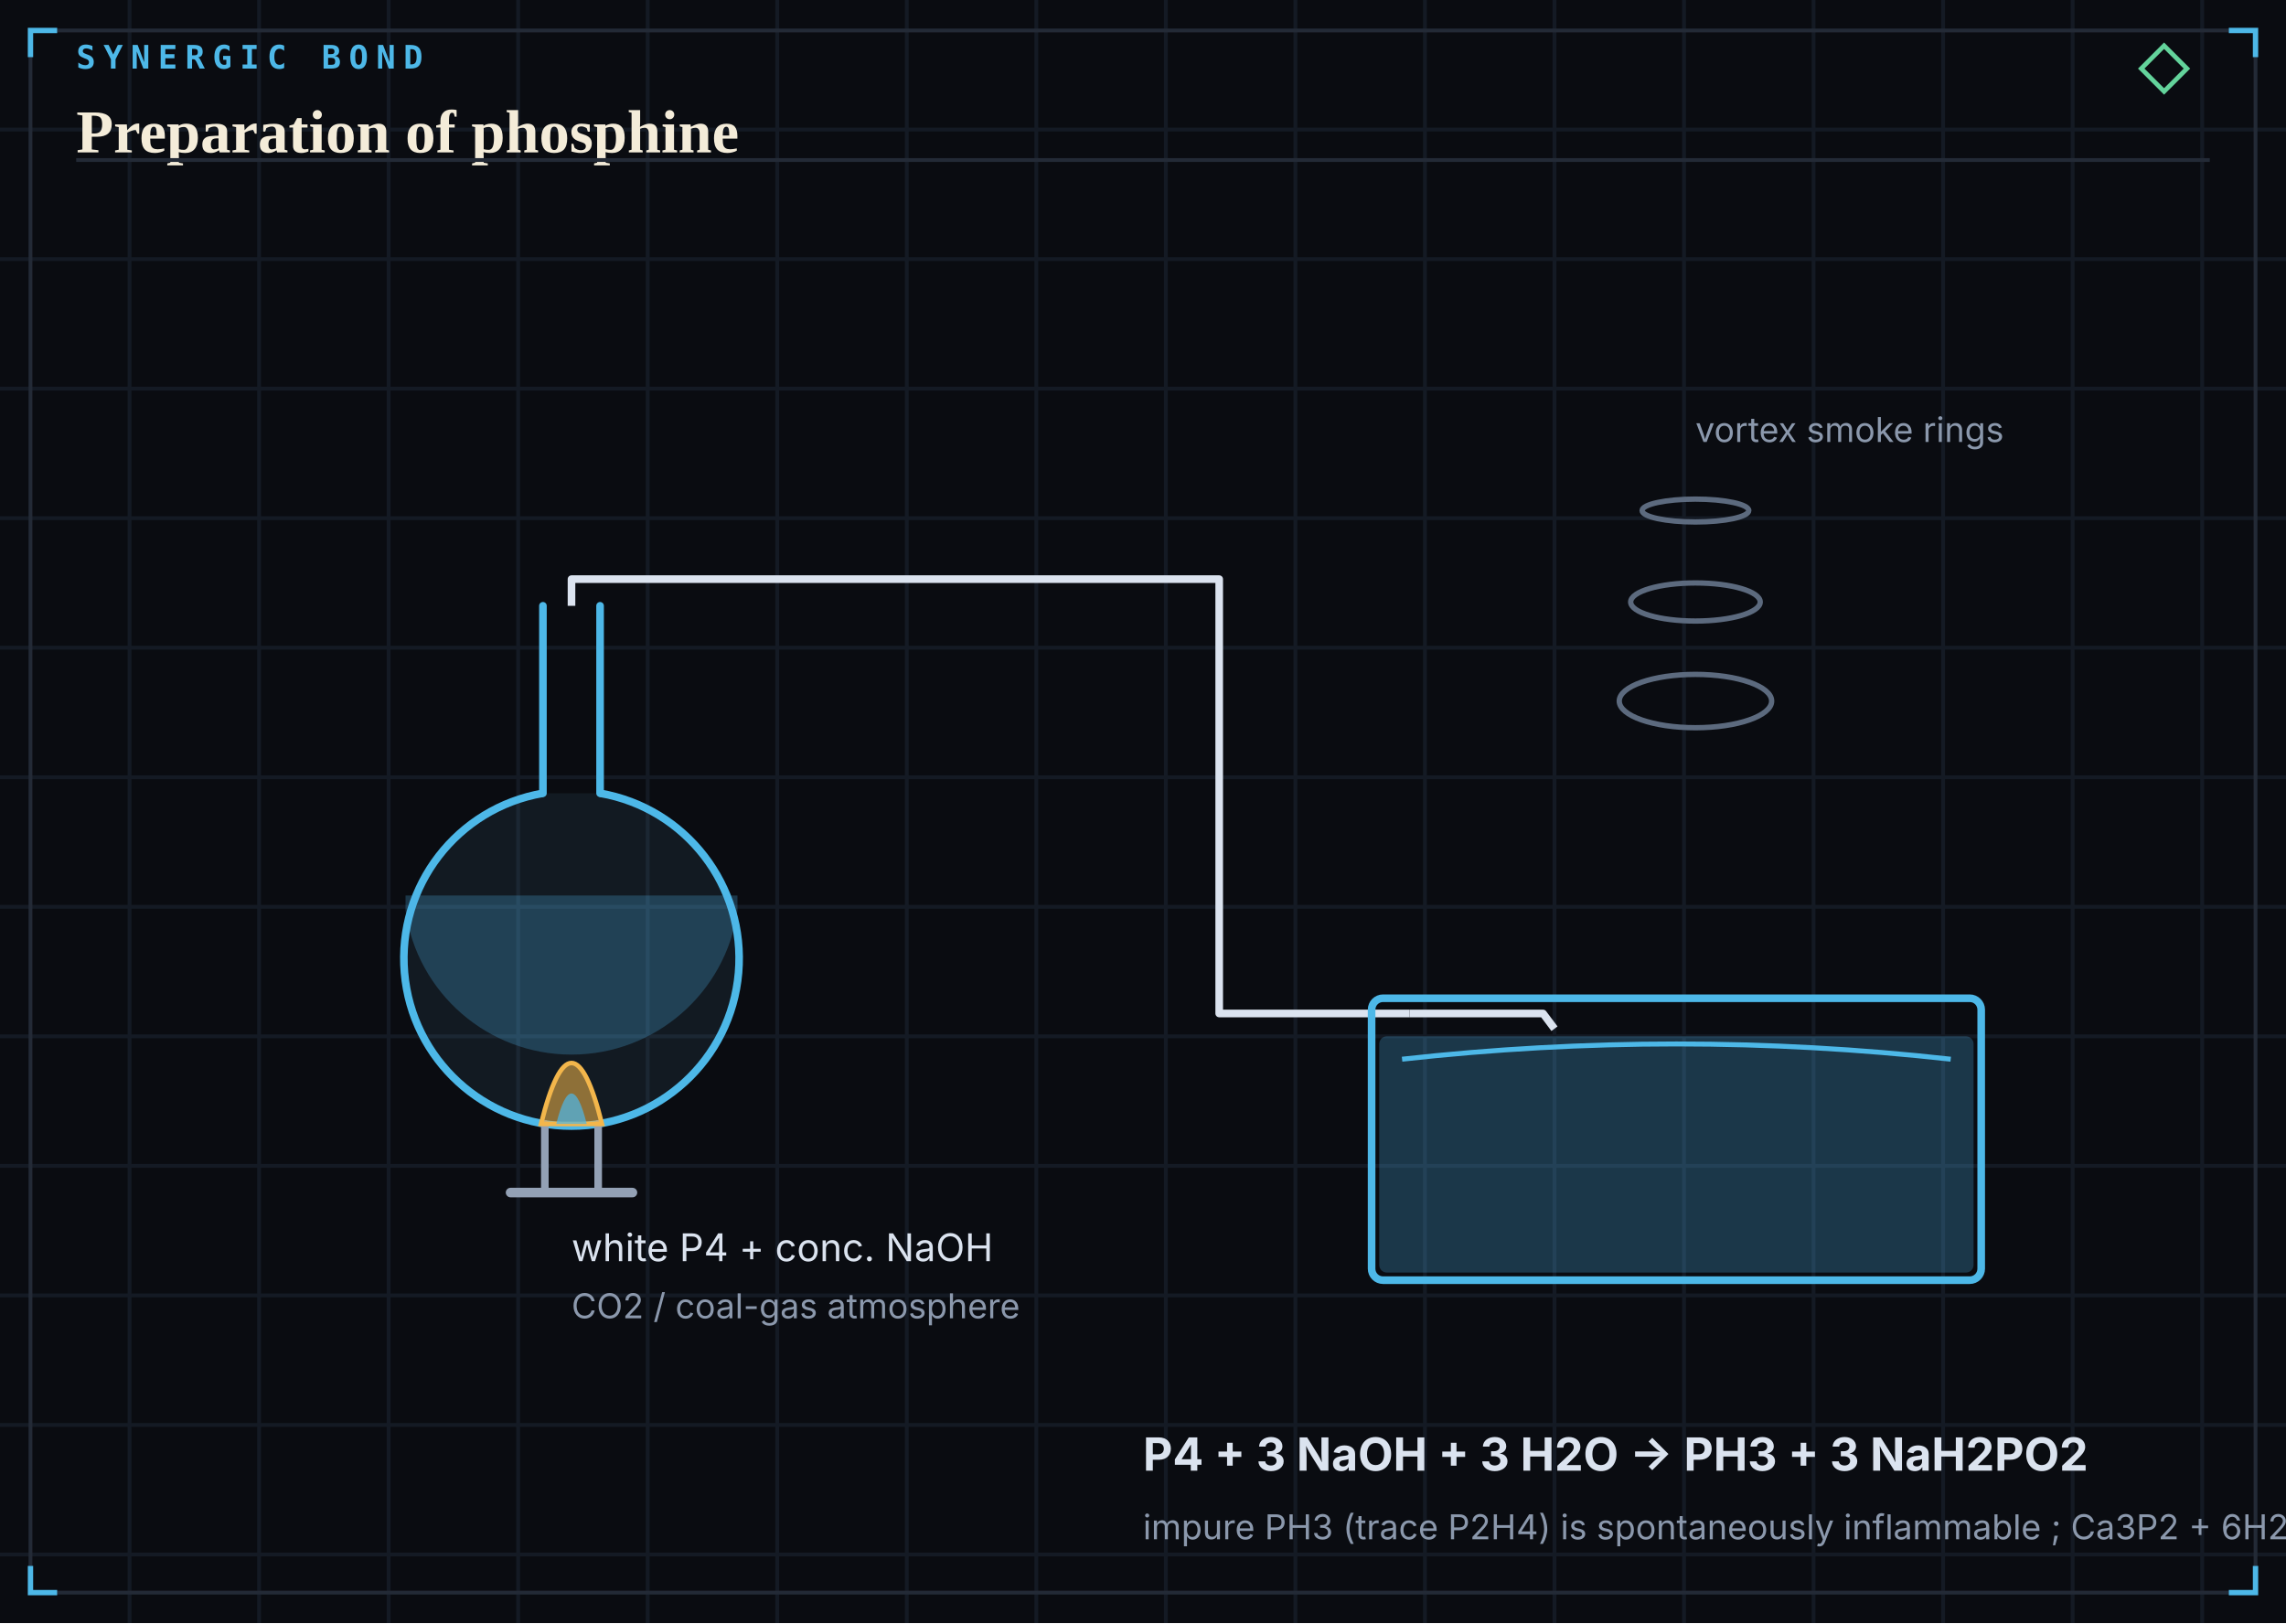
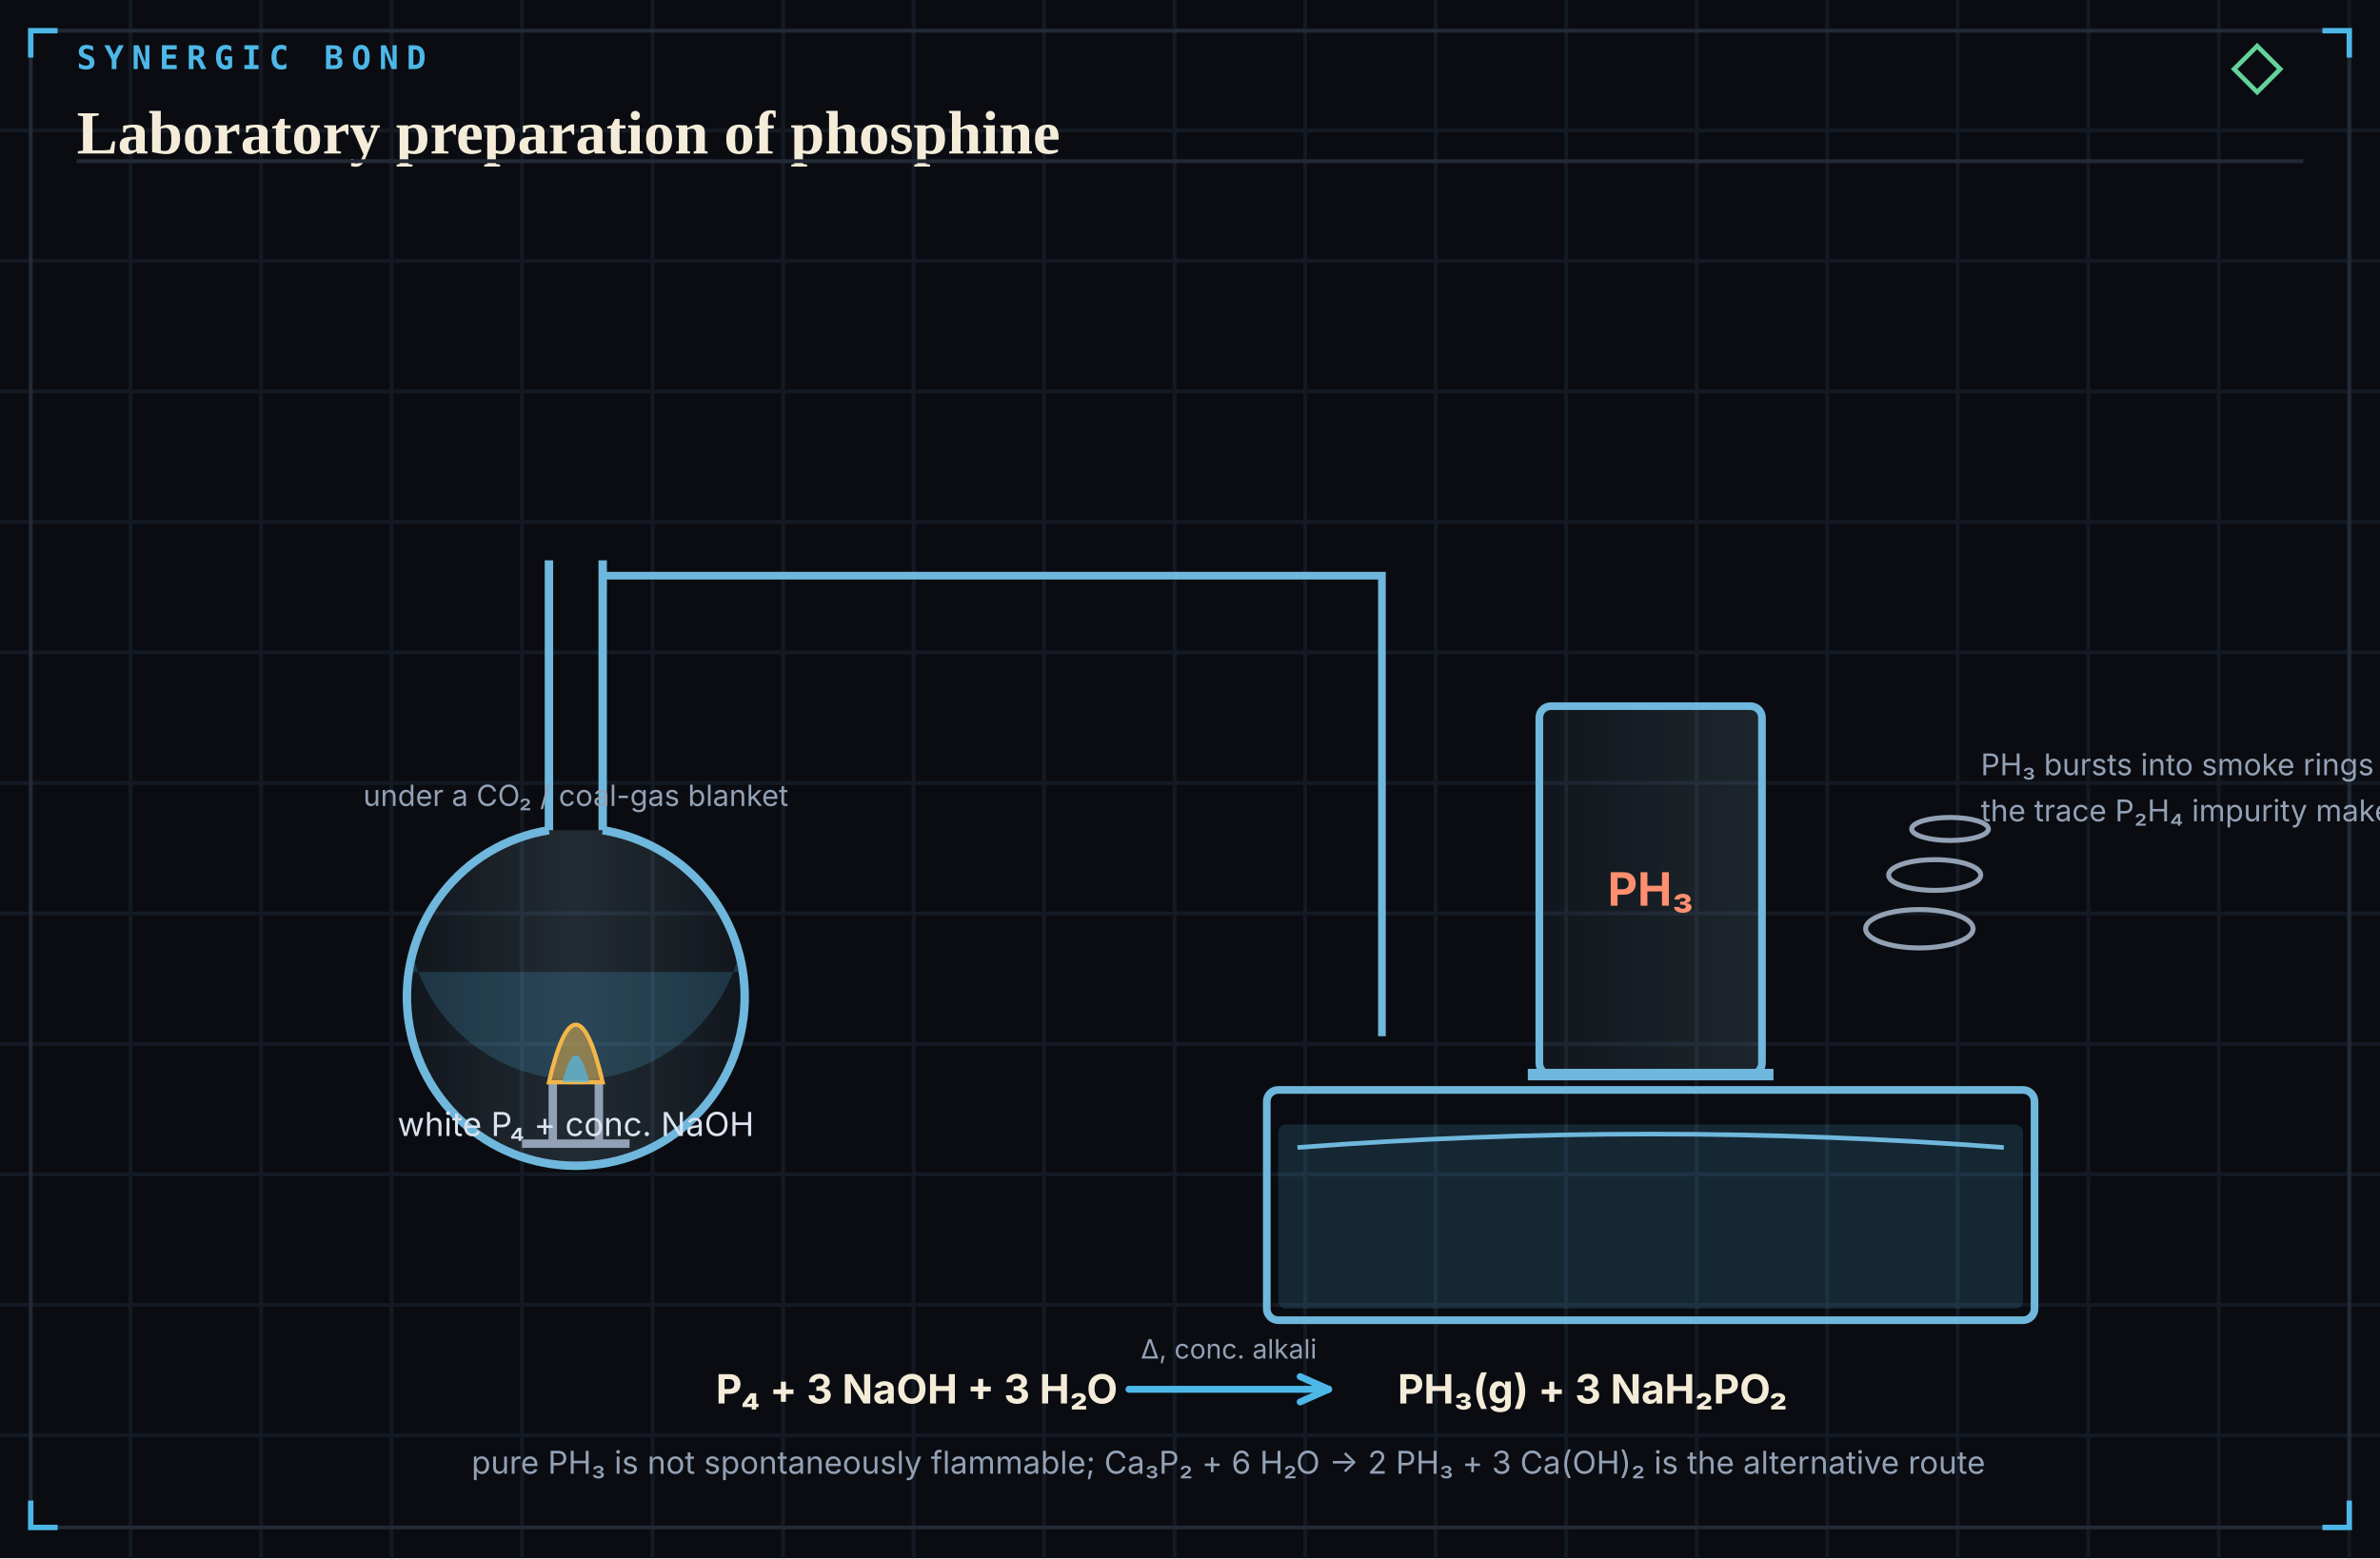
- <svg xmlns="http://www.w3.org/2000/svg" width="600" height="426" viewBox="0 0 600 426" font-family="'Inter','Helvetica Neue',Arial,'DejaVu Sans',sans-serif">
-   <rect width="600" height="426" fill="#0a0c11" />
+ <svg xmlns="http://www.w3.org/2000/svg" width="620" height="406" viewBox="0 0 620 406" font-family="'Inter','Helvetica Neue',Arial,'DejaVu Sans',sans-serif">
+   <defs>
+     <linearGradient id="g_150" x1="0" y1="0" x2="1" y2="0">
+       <stop offset="0" stop-color="#a9dcf5" stop-opacity="0.05" />
+       <stop offset="0.5" stop-color="#a9dcf5" stop-opacity="0.15" />
+       <stop offset="1" stop-color="#a9dcf5" stop-opacity="0.05" />
+     </linearGradient>
+     <linearGradient id="j_430" x1="0" y1="0" x2="1" y2="0">
+       <stop offset="0" stop-color="#a9dcf5" stop-opacity="0.05" />
+       <stop offset="1" stop-color="#a9dcf5" stop-opacity="0.12" />
+     </linearGradient>
+   </defs>
+   <rect width="620" height="406" fill="#0a0c11" />
  <g stroke="#141a24" stroke-width="1">
-     <line x1="34" y1="0" x2="34" y2="426" />
-     <line x1="68" y1="0" x2="68" y2="426" />
-     <line x1="102" y1="0" x2="102" y2="426" />
-     <line x1="136" y1="0" x2="136" y2="426" />
-     <line x1="170" y1="0" x2="170" y2="426" />
-     <line x1="204" y1="0" x2="204" y2="426" />
-     <line x1="238" y1="0" x2="238" y2="426" />
-     <line x1="272" y1="0" x2="272" y2="426" />
-     <line x1="306" y1="0" x2="306" y2="426" />
-     <line x1="340" y1="0" x2="340" y2="426" />
-     <line x1="374" y1="0" x2="374" y2="426" />
-     <line x1="408" y1="0" x2="408" y2="426" />
-     <line x1="442" y1="0" x2="442" y2="426" />
-     <line x1="476" y1="0" x2="476" y2="426" />
-     <line x1="510" y1="0" x2="510" y2="426" />
-     <line x1="544" y1="0" x2="544" y2="426" />
-     <line x1="578" y1="0" x2="578" y2="426" />
-     <line x1="0" y1="34" x2="600" y2="34" />
-     <line x1="0" y1="68" x2="600" y2="68" />
-     <line x1="0" y1="102" x2="600" y2="102" />
-     <line x1="0" y1="136" x2="600" y2="136" />
-     <line x1="0" y1="170" x2="600" y2="170" />
-     <line x1="0" y1="204" x2="600" y2="204" />
-     <line x1="0" y1="238" x2="600" y2="238" />
-     <line x1="0" y1="272" x2="600" y2="272" />
-     <line x1="0" y1="306" x2="600" y2="306" />
-     <line x1="0" y1="340" x2="600" y2="340" />
-     <line x1="0" y1="374" x2="600" y2="374" />
-     <line x1="0" y1="408" x2="600" y2="408" />
+     <line x1="34" y1="0" x2="34" y2="406" />
+     <line x1="68" y1="0" x2="68" y2="406" />
+     <line x1="102" y1="0" x2="102" y2="406" />
+     <line x1="136" y1="0" x2="136" y2="406" />
+     <line x1="170" y1="0" x2="170" y2="406" />
+     <line x1="204" y1="0" x2="204" y2="406" />
+     <line x1="238" y1="0" x2="238" y2="406" />
+     <line x1="272" y1="0" x2="272" y2="406" />
+     <line x1="306" y1="0" x2="306" y2="406" />
+     <line x1="340" y1="0" x2="340" y2="406" />
+     <line x1="374" y1="0" x2="374" y2="406" />
+     <line x1="408" y1="0" x2="408" y2="406" />
+     <line x1="442" y1="0" x2="442" y2="406" />
+     <line x1="476" y1="0" x2="476" y2="406" />
+     <line x1="510" y1="0" x2="510" y2="406" />
+     <line x1="544" y1="0" x2="544" y2="406" />
+     <line x1="578" y1="0" x2="578" y2="406" />
+     <line x1="612" y1="0" x2="612" y2="406" />
+     <line x1="0" y1="34" x2="620" y2="34" />
+     <line x1="0" y1="68" x2="620" y2="68" />
+     <line x1="0" y1="102" x2="620" y2="102" />
+     <line x1="0" y1="136" x2="620" y2="136" />
+     <line x1="0" y1="170" x2="620" y2="170" />
+     <line x1="0" y1="204" x2="620" y2="204" />
+     <line x1="0" y1="238" x2="620" y2="238" />
+     <line x1="0" y1="272" x2="620" y2="272" />
+     <line x1="0" y1="306" x2="620" y2="306" />
+     <line x1="0" y1="340" x2="620" y2="340" />
+     <line x1="0" y1="374" x2="620" y2="374" />
  </g>
-   <rect x="8" y="8" width="584" height="410" fill="none" stroke="#232a36" stroke-width="1" />
+   <rect x="8" y="8" width="604" height="390" fill="none" stroke="#232a36" stroke-width="1" />
  <path d="M 8 15 L 8 8 L 15 8" stroke="#4db8e8" stroke-width="1.4" fill="none" />
-   <path d="M 592 15 L 592 8 L 585 8" stroke="#4db8e8" stroke-width="1.4" fill="none" />
-   <path d="M 8 411 L 8 418 L 15 418" stroke="#4db8e8" stroke-width="1.4" fill="none" />
-   <path d="M 592 411 L 592 418 L 585 418" stroke="#4db8e8" stroke-width="1.4" fill="none" />
+   <path d="M 612 15 L 612 8 L 605 8" stroke="#4db8e8" stroke-width="1.4" fill="none" />
+   <path d="M 8 391 L 8 398 L 15 398" stroke="#4db8e8" stroke-width="1.4" fill="none" />
+   <path d="M 612 391 L 612 398 L 605 398" stroke="#4db8e8" stroke-width="1.4" fill="none" />
  <text x="20" y="18" font-size="8.5" font-weight="bold" fill="#4db8e8" text-anchor="start" font-family="'SF Mono','DejaVu Sans Mono',ui-monospace,Menlo,monospace" letter-spacing="0.24em">SYNERGIC BOND</text>
-   <path d="M 568 12 l 6 6 l -6 6 l -6 -6 z" fill="none" stroke="#63d39b" stroke-width="1.2" />
-   <text x="20" y="40" font-size="16" font-weight="bold" fill="#f4ecd9" text-anchor="start" font-family="'Georgia','Times New Roman',serif">Preparation of phosphine</text>
-   <line x1="20" y1="42" x2="580" y2="42" stroke="#232a36" stroke-width="1" />
+   <path d="M 588 12 l 6 6 l -6 6 l -6 -6 z" fill="none" stroke="#63d39b" stroke-width="1.2" />
+   <text x="20" y="40" font-size="16" font-weight="bold" fill="#f4ecd9" text-anchor="start" font-family="'Georgia','Times New Roman',serif">Laboratory preparation of phosphine</text>
+   <line x1="20" y1="42" x2="600" y2="42" stroke="#232a36" stroke-width="1" />
  <g transform="translate(0,34)">
-     <path d="M 142.5 174.2 A 44 44 0 1 0 157.5 174.2" fill="rgba(120,190,235,0.08)" stroke="#4db8e8" stroke-width="2" stroke-linejoin="round" />
-     <line x1="142.5" y1="174.2" x2="142.5" y2="125.0" stroke="#4db8e8" stroke-width="2" stroke-linecap="round" />
-     <line x1="157.5" y1="174.2" x2="157.5" y2="125.0" stroke="#4db8e8" stroke-width="2" stroke-linecap="round" />
-     <path d="M 106.44 205 A 44 44 0 0 0 193.56 205 L 193.56 201.04 L 106.44 201.04 Z" fill="rgba(80,180,232,0.26)" stroke="none" />
-     <line x1="134.0" y1="279.0" x2="166.0" y2="279.0" stroke="#93a1b5" stroke-width="2.5" stroke-linecap="round" />
-     <line x1="143.0" y1="261.0" x2="143.0" y2="279.0" stroke="#93a1b5" stroke-width="2" stroke-linecap="round" />
-     <line x1="157.0" y1="261.0" x2="157.0" y2="279.0" stroke="#93a1b5" stroke-width="2" stroke-linecap="round" />
-     <path d="M 142 261 Q 150 229 158 261 Z" fill="#f3b64b" fill-opacity="0.55" stroke="#f3b64b" stroke-width="1.2" />
-     <path d="M 146 261 Q 150 245 154 261 Z" fill="#4db8e8" fill-opacity="0.7" stroke="none" />
-     <text x="150.0" y="297.0" font-size="10" font-weight="normal" fill="#dbe3ef" text-anchor="start">white P4  +  conc. NaOH</text>
-     <text x="150.0" y="312.0" font-size="9" font-weight="normal" fill="#8b98ac" text-anchor="start">CO2 / coal-gas atmosphere</text>
-     <path d="M 150.0 125.0 L 150.0 118.0 L 320.0 118.0 L 320.0 232.0 L 370.0 232.0" fill="none" stroke="#dbe3ef" stroke-width="2" stroke-linejoin="round" />
-     <rect x="360.0" y="228" width="160" height="74" rx="3" fill="none" stroke="#4db8e8" stroke-width="2" />
-     <rect x="362.0" y="238" width="156" height="62" rx="2" fill="rgba(80,180,232,0.26)" stroke="none" />
-     <path d="M 368.0 244 Q 440 236 512.0 244" fill="none" stroke="#4db8e8" stroke-width="1.3" stroke-linejoin="round" />
-     <path d="M 370.0 232.0 L 405.0 232.0 L 408.0 236.0" fill="none" stroke="#dbe3ef" stroke-width="2" stroke-linejoin="round" />
-     <ellipse cx="445" cy="150" rx="20" ry="7" fill="none" stroke="#5c6a7e" stroke-width="1.4" />
-     <ellipse cx="445" cy="124" rx="17" ry="5" fill="none" stroke="#5c6a7e" stroke-width="1.4" />
-     <ellipse cx="445" cy="100" rx="14" ry="3" fill="none" stroke="#5c6a7e" stroke-width="1.4" />
-     <text x="445.0" y="82.0" font-size="9" font-weight="normal" fill="#8b98ac" text-anchor="start">vortex smoke rings</text>
-     <text x="300.0" y="352.0" font-size="12" font-weight="bold" fill="#dbe3ef" text-anchor="start">P4 + 3 NaOH + 3 H2O  -&gt;  PH3  +  3 NaH2PO2</text>
-     <text x="300.0" y="370.0" font-size="9" font-weight="normal" fill="#8b98ac" text-anchor="start">impure PH3 (trace P2H4) is spontaneously inflammable ;  Ca3P2 + 6H2O -&gt; 2PH3 also works</text>
+     <path d="M 143 182.32 A 44 44 0 1 0 157 182.32" fill="url(#g_150)" stroke="#6fb7dc" stroke-width="2.2" />
+     <path d="M 143 182.32 L 143 112 M 157 182.32 L 157 112" stroke="#6fb7dc" stroke-width="2.2" />
+     <path d="M 107.32 214 A 44 44 0 0 0 192.68 214 L 192.68 219.28 L 107.32 219.28 Z" fill="#4db8e8" fill-opacity="0.20" />
+     <path d="M 136 264 h 28 M 144 248 v 16 M 156 248 v 16" stroke="#93a1b5" stroke-width="2.2" />
+     <path d="M 143 248 Q 150 218 157 248 Z" fill="#f3b64b" fill-opacity="0.5" stroke="#f3b64b" stroke-width="1.1" />
+     <path d="M 146.5 248 Q 150 234 153.5 248 Z" fill="#4db8e8" fill-opacity="0.7" />
+     <text x="150.0" y="262.0" font-size="8.6" font-weight="normal" fill="#dbe3ef" text-anchor="middle">white P₄  +  conc. NaOH</text>
+     <path d="M 157 120 L 157 116 L 360 116 L 360 214" fill="none" stroke="#6fb7dc" stroke-width="2" />
+     <rect x="330.0" y="250" width="200" height="60" rx="3" fill="none" stroke="#6fb7dc" stroke-width="2" />
+     <rect x="333.0" y="259" width="194" height="48" rx="2" fill="#4db8e8" fill-opacity="0.16" />
+     <path d="M 338.0 265 Q 430 258 522.0 265" fill="none" stroke="#6fb7dc" stroke-width="1.2" />
+     <path d="M 360 214 L 360 236" fill="none" stroke="#6fb7dc" stroke-width="2" />
+     <rect x="401.0" y="150" width="58" height="96" rx="3" fill="url(#j_430)" stroke="#6fb7dc" stroke-width="2" />
+     <line x1="398.0" y1="246" x2="462.0" y2="246" stroke="#6fb7dc" stroke-width="3" />
+     <text x="430.0" y="202.0" font-size="12" font-weight="bold" fill="#ff8f6e" text-anchor="middle">PH₃</text>
+     <ellipse cx="500" cy="208" rx="14" ry="5" fill="none" stroke="#93a1b5" stroke-width="1.3" />
+     <ellipse cx="504" cy="194" rx="12" ry="4" fill="none" stroke="#93a1b5" stroke-width="1.3" />
+     <ellipse cx="508" cy="182" rx="10" ry="3" fill="none" stroke="#93a1b5" stroke-width="1.3" />
+     <text x="516.0" y="168.0" font-size="7.8" font-weight="normal" fill="#93a1b5" text-anchor="start">PH₃ bursts into smoke rings of P₄O₁₀ —</text>
+     <text x="516.0" y="180.0" font-size="7.8" font-weight="normal" fill="#93a1b5" text-anchor="start">the trace P₂H₄ impurity makes it pyrophoric</text>
+     <text x="150.0" y="176.0" font-size="7.6" font-weight="normal" fill="#93a1b5" text-anchor="middle">under a CO₂ / coal-gas blanket</text>
+     <text x="186.5" y="331.7" font-size="10.5" font-weight="bold" fill="#f4ecd9" text-anchor="start">P₄ + 3 NaOH + 3 H₂O</text>
+     <line x1="294.1" y1="328.0" x2="346.1" y2="328.0" stroke="#4db8e8" stroke-width="1.8" stroke-linecap="round" />
+     <line x1="346.1" y1="328.0" x2="338.7" y2="324.7" stroke="#4db8e8" stroke-width="1.8" stroke-linecap="round" />
+     <line x1="346.1" y1="328.0" x2="338.7" y2="331.3" stroke="#4db8e8" stroke-width="1.8" stroke-linecap="round" />
+     <text x="320.1" y="320.0" font-size="7.0" font-weight="normal" fill="#93a1b5" text-anchor="middle">Δ, conc. alkali</text>
+     <text x="364.1" y="331.7" font-size="10.5" font-weight="bold" fill="#f4ecd9" text-anchor="start">PH₃(g) + 3 NaH₂PO₂</text>
+     <text x="320.0" y="350.0" font-size="8.2" font-weight="normal" fill="#93a1b5" text-anchor="middle">pure PH₃ is not spontaneously flammable; Ca₃P₂ + 6 H₂O → 2 PH₃ + 3 Ca(OH)₂ is the alternative route</text>
  </g>
</svg>
